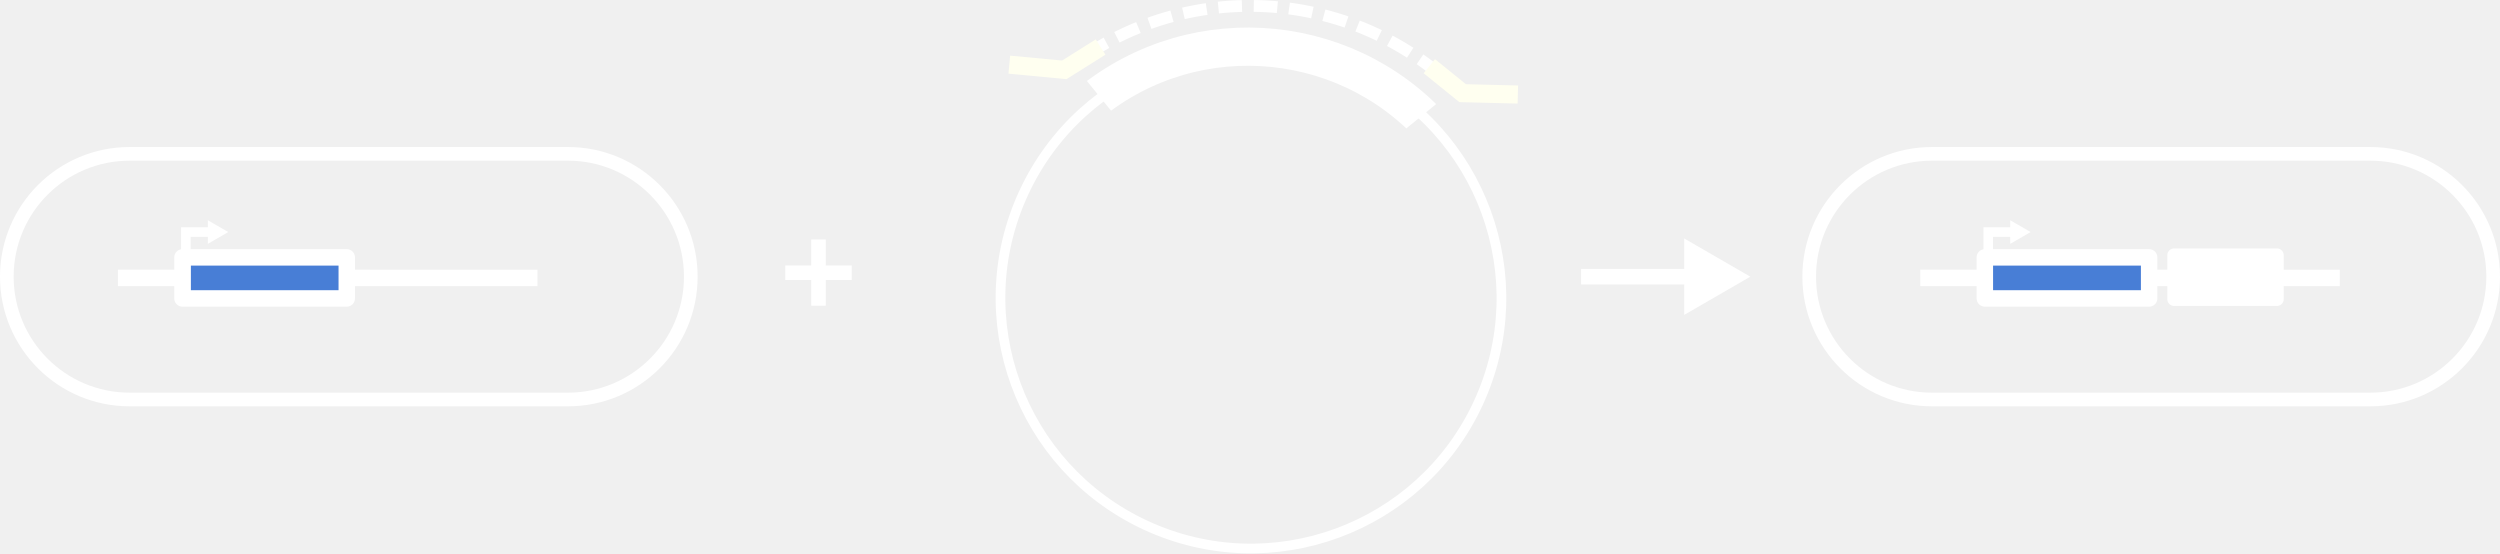
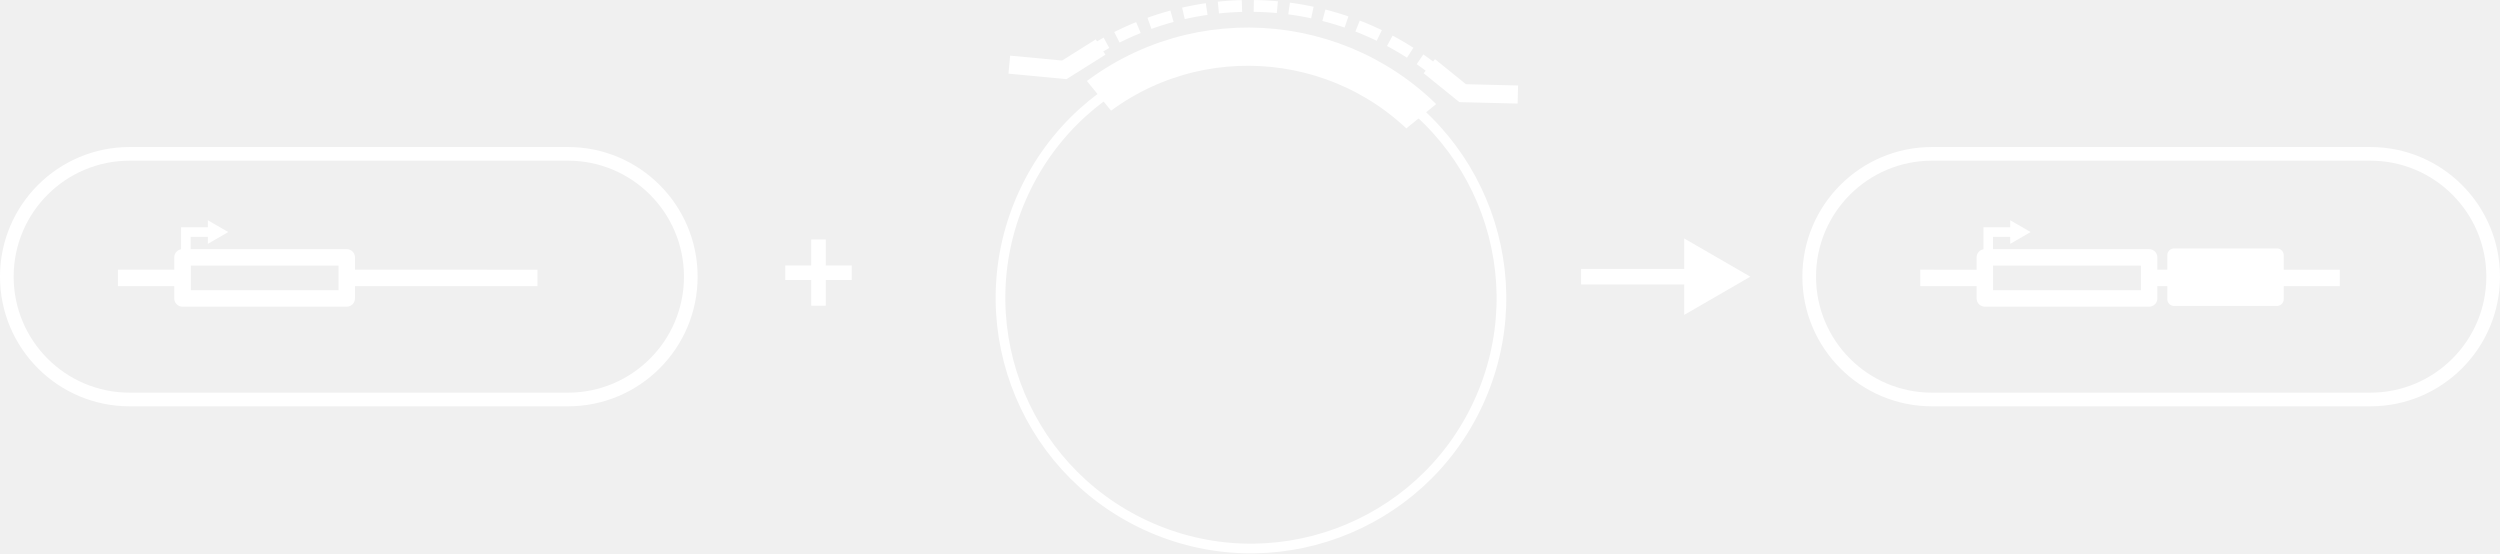
<svg xmlns="http://www.w3.org/2000/svg" width="161.049mm" height="35.647mm" viewBox="0 0 161.049 35.647" version="1.1" id="svg8">
  <defs id="defs2">
    <marker style="overflow:visible" id="TriangleOutL" refX="0" refY="0" orient="auto">
      <path transform="scale(0.8)" style="fill:#ffffff;fill-opacity:1;fill-rule:evenodd;stroke:#ffffff;stroke-width:1pt;stroke-opacity:1" d="M 5.77,0 -2.88,5 V -5 Z" id="path1132" />
    </marker>
    <marker style="overflow:visible" id="TriangleOutM" refX="0" refY="0" orient="auto">
      <path transform="scale(0.4)" style="fill:#ffffff;fill-opacity:1;fill-rule:evenodd;stroke:#ffffff;stroke-width:1pt;stroke-opacity:1" d="M 5.77,0 -2.88,5 V -5 Z" id="path1135" />
    </marker>
    <marker style="overflow:visible" id="TriangleOutS" refX="0" refY="0" orient="auto">
      <path transform="scale(0.2)" style="fill:#ffffff;fill-opacity:1;fill-rule:evenodd;stroke:#ffffff;stroke-width:1pt;stroke-opacity:1" d="M 5.77,0 -2.88,5 V -5 Z" id="path1361" />
    </marker>
    <clipPath clipPathUnits="userSpaceOnUse" id="clipPath945">
      <rect style="fill:#487ed6;fill-opacity:1;stroke:#ffffff;stroke-width:3.75;stroke-miterlimit:4;stroke-dasharray:none;stroke-dashoffset:0;stroke-opacity:1" id="rect947" width="45.357" height="97.14" x="111.881" y="129.268" />
    </clipPath>
    <clipPath clipPathUnits="userSpaceOnUse" id="clipPath945-9">
      <rect style="fill:#487ed6;fill-opacity:1;stroke:#ffffff;stroke-width:3.75;stroke-miterlimit:4;stroke-dasharray:none;stroke-dashoffset:0;stroke-opacity:1" id="rect947-4" width="45.357" height="97.14" x="111.881" y="129.268" />
    </clipPath>
    <marker style="overflow:visible" id="TriangleOutS-1" refX="0" refY="0" orient="auto">
      <path transform="scale(0.2)" style="fill:#ffffff;fill-opacity:1;fill-rule:evenodd;stroke:#ffffff;stroke-width:1pt;stroke-opacity:1" d="M 5.77,0 -2.88,5 V -5 Z" id="path1361-8" />
    </marker>
  </defs>
  <g id="layer1" transform="translate(-19.22638,-86.11935)">
    <g id="g1715" transform="matrix(0.595701,0.2762373,-0.2762373,0.595701,82.87104,31.53014)">
      <circle style="fill:none;fill-opacity:1;stroke:#ffffff;stroke-width:0.95;stroke-miterlimit:4;stroke-dasharray:none;stroke-opacity:1" id="path857" cx="70.682" cy="91.092" r="24.568" />
      <circle style="fill:none;fill-opacity:1;stroke:#ffffff;stroke-width:3.75;stroke-miterlimit:4;stroke-dasharray:none;stroke-opacity:1" id="path857-3" cx="158.372" cy="126.244" r="24.568" clip-path="url(#clipPath945)" transform="rotate(115.9566,125.3559,81.17192)" />
      <circle style="fill:none;fill-opacity:1;stroke:#ffffff;stroke-width:0.977;stroke-miterlimit:4;stroke-dasharray:1.955, 0.977;stroke-dashoffset:0;stroke-opacity:1" id="path857-3-4" cx="158.372" cy="126.244" r="24.568" clip-path="url(#clipPath945-9)" transform="matrix(-0.519082,1.066325,-1.066325,-0.519082,287.6181,-11.77939)" />
-       <path style="fill:none;stroke:#fffff0;stroke-width:1.774;stroke-linecap:butt;stroke-linejoin:miter;stroke-miterlimit:4;stroke-dasharray:none;stroke-opacity:1" d="m 39.542,80.294 5.107,-1.807 2.289,-3.529" id="path1161" />
-       <path style="fill:none;stroke:#fffff0;stroke-width:1.774;stroke-linecap:butt;stroke-linejoin:miter;stroke-miterlimit:4;stroke-dasharray:none;stroke-opacity:1" d="M 86.036,61.965 81.066,64.122 76.986,63.098" id="path1161-3" />
+       <path style="fill:none;stroke:#ffffff;stroke-width:1.774;stroke-linecap:butt;stroke-linejoin:miter;stroke-miterlimit:4;stroke-dasharray:none;stroke-opacity:1" d="m 39.542,80.294 5.107,-1.807 2.289,-3.529" id="path1161" />
+       <path style="fill:none;stroke:#ffffff;stroke-width:1.774;stroke-linecap:butt;stroke-linejoin:miter;stroke-miterlimit:4;stroke-dasharray:none;stroke-opacity:1" d="M 86.036,61.965 81.066,64.122 76.986,63.098" id="path1161-3" />
    </g>
    <g id="g1794" transform="translate(-16.26607,23.32444)">
      <g id="g1189" transform="matrix(0.595701,0.2762373,-0.2762373,0.595701,35.99405,57.23252)">
        <g id="g1684">
-           <path style="fill:none;stroke:#ffffff;stroke-width:1.612;stroke-linecap:butt;stroke-linejoin:miter;stroke-miterlimit:4;stroke-dasharray:none;stroke-opacity:1" d="M 24.836,27.874 62.175,10.56" id="path1183" />
-           <rect style="fill:#487ed6;fill-opacity:1;stroke:#ffffff;stroke-width:1.612;stroke-linecap:butt;stroke-linejoin:round;stroke-miterlimit:4;stroke-dasharray:none;stroke-dashoffset:14.381;stroke-opacity:1" id="rect1185" width="16.118" height="4.029" x="17.137" y="33.721" transform="rotate(-24.87801)" rx="1.9310876e-08" ry="4.029" />
+           <path style="fill:none;stroke:#ffffff;stroke-width:1.612;stroke-linecap:butt;stroke-linejoin:miter;stroke-miterlimit:4;stroke-dasharray:none;stroke-opacity:1" d="m 24.836,27.874 5.859,-2.717" id="path1183" />
+           <rect style="fill:none;fill-opacity:1;stroke:#ffffff;stroke-width:1.612;stroke-linecap:butt;stroke-linejoin:round;stroke-miterlimit:4;stroke-dasharray:none;stroke-dashoffset:14.381;stroke-opacity:1" id="rect1185" width="16.118" height="4.029" x="17.137" y="33.721" transform="rotate(-24.87801)" rx="1.9310876e-08" ry="4.029" />
          <path style="fill:none;stroke:#ffffff;stroke-width:0.94;stroke-linecap:butt;stroke-linejoin:miter;stroke-miterlimit:4;stroke-dasharray:none;stroke-opacity:1;marker-end:url(#TriangleOutS)" d="m 31.708,26.85 -2.718,-5.862 2.562,-1.188" id="path1211" />
+           <path style="fill:none;stroke:#ffffff;stroke-width:1.612;stroke-linecap:butt;stroke-linejoin:miter;stroke-miterlimit:4;stroke-dasharray:none;stroke-opacity:1" d="M 45.333,18.369 62.175,10.56" id="path1183-5" />
        </g>
      </g>
      <rect style="fill:none;fill-opacity:1;stroke:#ffffff;stroke-width:0.88;stroke-linecap:butt;stroke-linejoin:round;stroke-miterlimit:4;stroke-dasharray:none;stroke-dashoffset:0;stroke-opacity:1" id="rect983" width="44.061" height="15.824" x="35.932" y="72.706" ry="7.912" />
    </g>
    <g id="g1794-9" transform="translate(94.55024,23.89141)">
      <g id="g1991" transform="translate(5.291667,-0.5669643)">
        <g id="g1189-2" transform="matrix(0.595701,0.2762373,-0.2762373,0.595701,35.99405,57.23252)">
          <g id="g1684-6">
-             <path style="fill:none;stroke:#ffffff;stroke-width:1.612;stroke-linecap:butt;stroke-linejoin:miter;stroke-miterlimit:4;stroke-dasharray:none;stroke-opacity:1" d="M 24.836,27.874 62.175,10.56" id="path1183-6" />
-             <rect style="fill:#487ed6;fill-opacity:1;stroke:#ffffff;stroke-width:1.612;stroke-linecap:butt;stroke-linejoin:round;stroke-miterlimit:4;stroke-dasharray:none;stroke-dashoffset:14.381;stroke-opacity:1" id="rect1185-3" width="16.118" height="4.029" x="17.137" y="33.721" transform="rotate(-24.87801)" rx="1.9310876e-08" ry="4.029" />
+             <path style="fill:none;stroke:#ffffff;stroke-width:1.611;stroke-linecap:butt;stroke-linejoin:miter;stroke-miterlimit:4;stroke-dasharray:none;stroke-opacity:1" d="m 24.836,27.874 6.136,-2.845" id="path1183-6" />
+             <rect style="fill:none;fill-opacity:1;stroke:#ffffff;stroke-width:1.612;stroke-linecap:butt;stroke-linejoin:round;stroke-miterlimit:4;stroke-dasharray:none;stroke-dashoffset:14.381;stroke-opacity:1" id="rect1185-3" width="16.118" height="4.029" x="17.137" y="33.721" transform="rotate(-24.87801)" rx="1.9310876e-08" ry="4.029" />
            <path style="fill:none;stroke:#ffffff;stroke-width:0.94;stroke-linecap:butt;stroke-linejoin:miter;stroke-miterlimit:4;stroke-dasharray:none;stroke-opacity:1;marker-end:url(#TriangleOutS-1)" d="m 31.708,26.85 -2.718,-5.862 2.562,-1.188" id="path1211-7" />
            <rect style="fill:#ffffff;fill-opacity:1;stroke:#ffffff;stroke-width:1.321;stroke-linecap:butt;stroke-linejoin:round;stroke-miterlimit:4;stroke-dasharray:none;stroke-dashoffset:14.381;stroke-opacity:1" id="rect1185-3-3" width="10.099" height="4.32" x="35.7" y="33.505" transform="rotate(-24.87801)" rx="1.2100234e-08" ry="4.32" />
+             <path style="fill:none;stroke:#ffffff;stroke-width:1.612;stroke-linecap:butt;stroke-linejoin:miter;stroke-miterlimit:4;stroke-dasharray:none;stroke-opacity:1" d="M 45.053,18.499 62.175,10.56" id="path1183-6-5" />
          </g>
        </g>
        <rect style="fill:none;fill-opacity:1;stroke:#ffffff;stroke-width:0.88;stroke-linecap:butt;stroke-linejoin:round;stroke-miterlimit:4;stroke-dasharray:none;stroke-dashoffset:0;stroke-opacity:1" id="rect983-8" width="44.061" height="15.824" x="35.932" y="72.706" ry="7.912" />
      </g>
    </g>
    <text xml:space="preserve" style="font-size:8.819px;line-height:0;font-family:sans-serif;fill:#ffffff;stroke-width:0.265;stroke-miterlimit:4;stroke-dasharray:none" x="69.438" y="106.793" id="text972">
      <tspan id="tspan970" x="69.438" y="106.793" style="font-weight:bold;font-size:8.819px;fill:#ffffff;stroke-width:0.265;stroke-miterlimit:4;stroke-dasharray:none">+</tspan>
    </text>
    <path style="fill:#ffffff;fill-opacity:1;stroke:#ffffff;stroke-width:1;stroke-linecap:butt;stroke-linejoin:miter;stroke-miterlimit:4;stroke-dasharray:none;stroke-opacity:1;marker-end:url(#TriangleOutM)" d="m 121.079,103.943 h 8.061" id="path988" />
  </g>
</svg>
